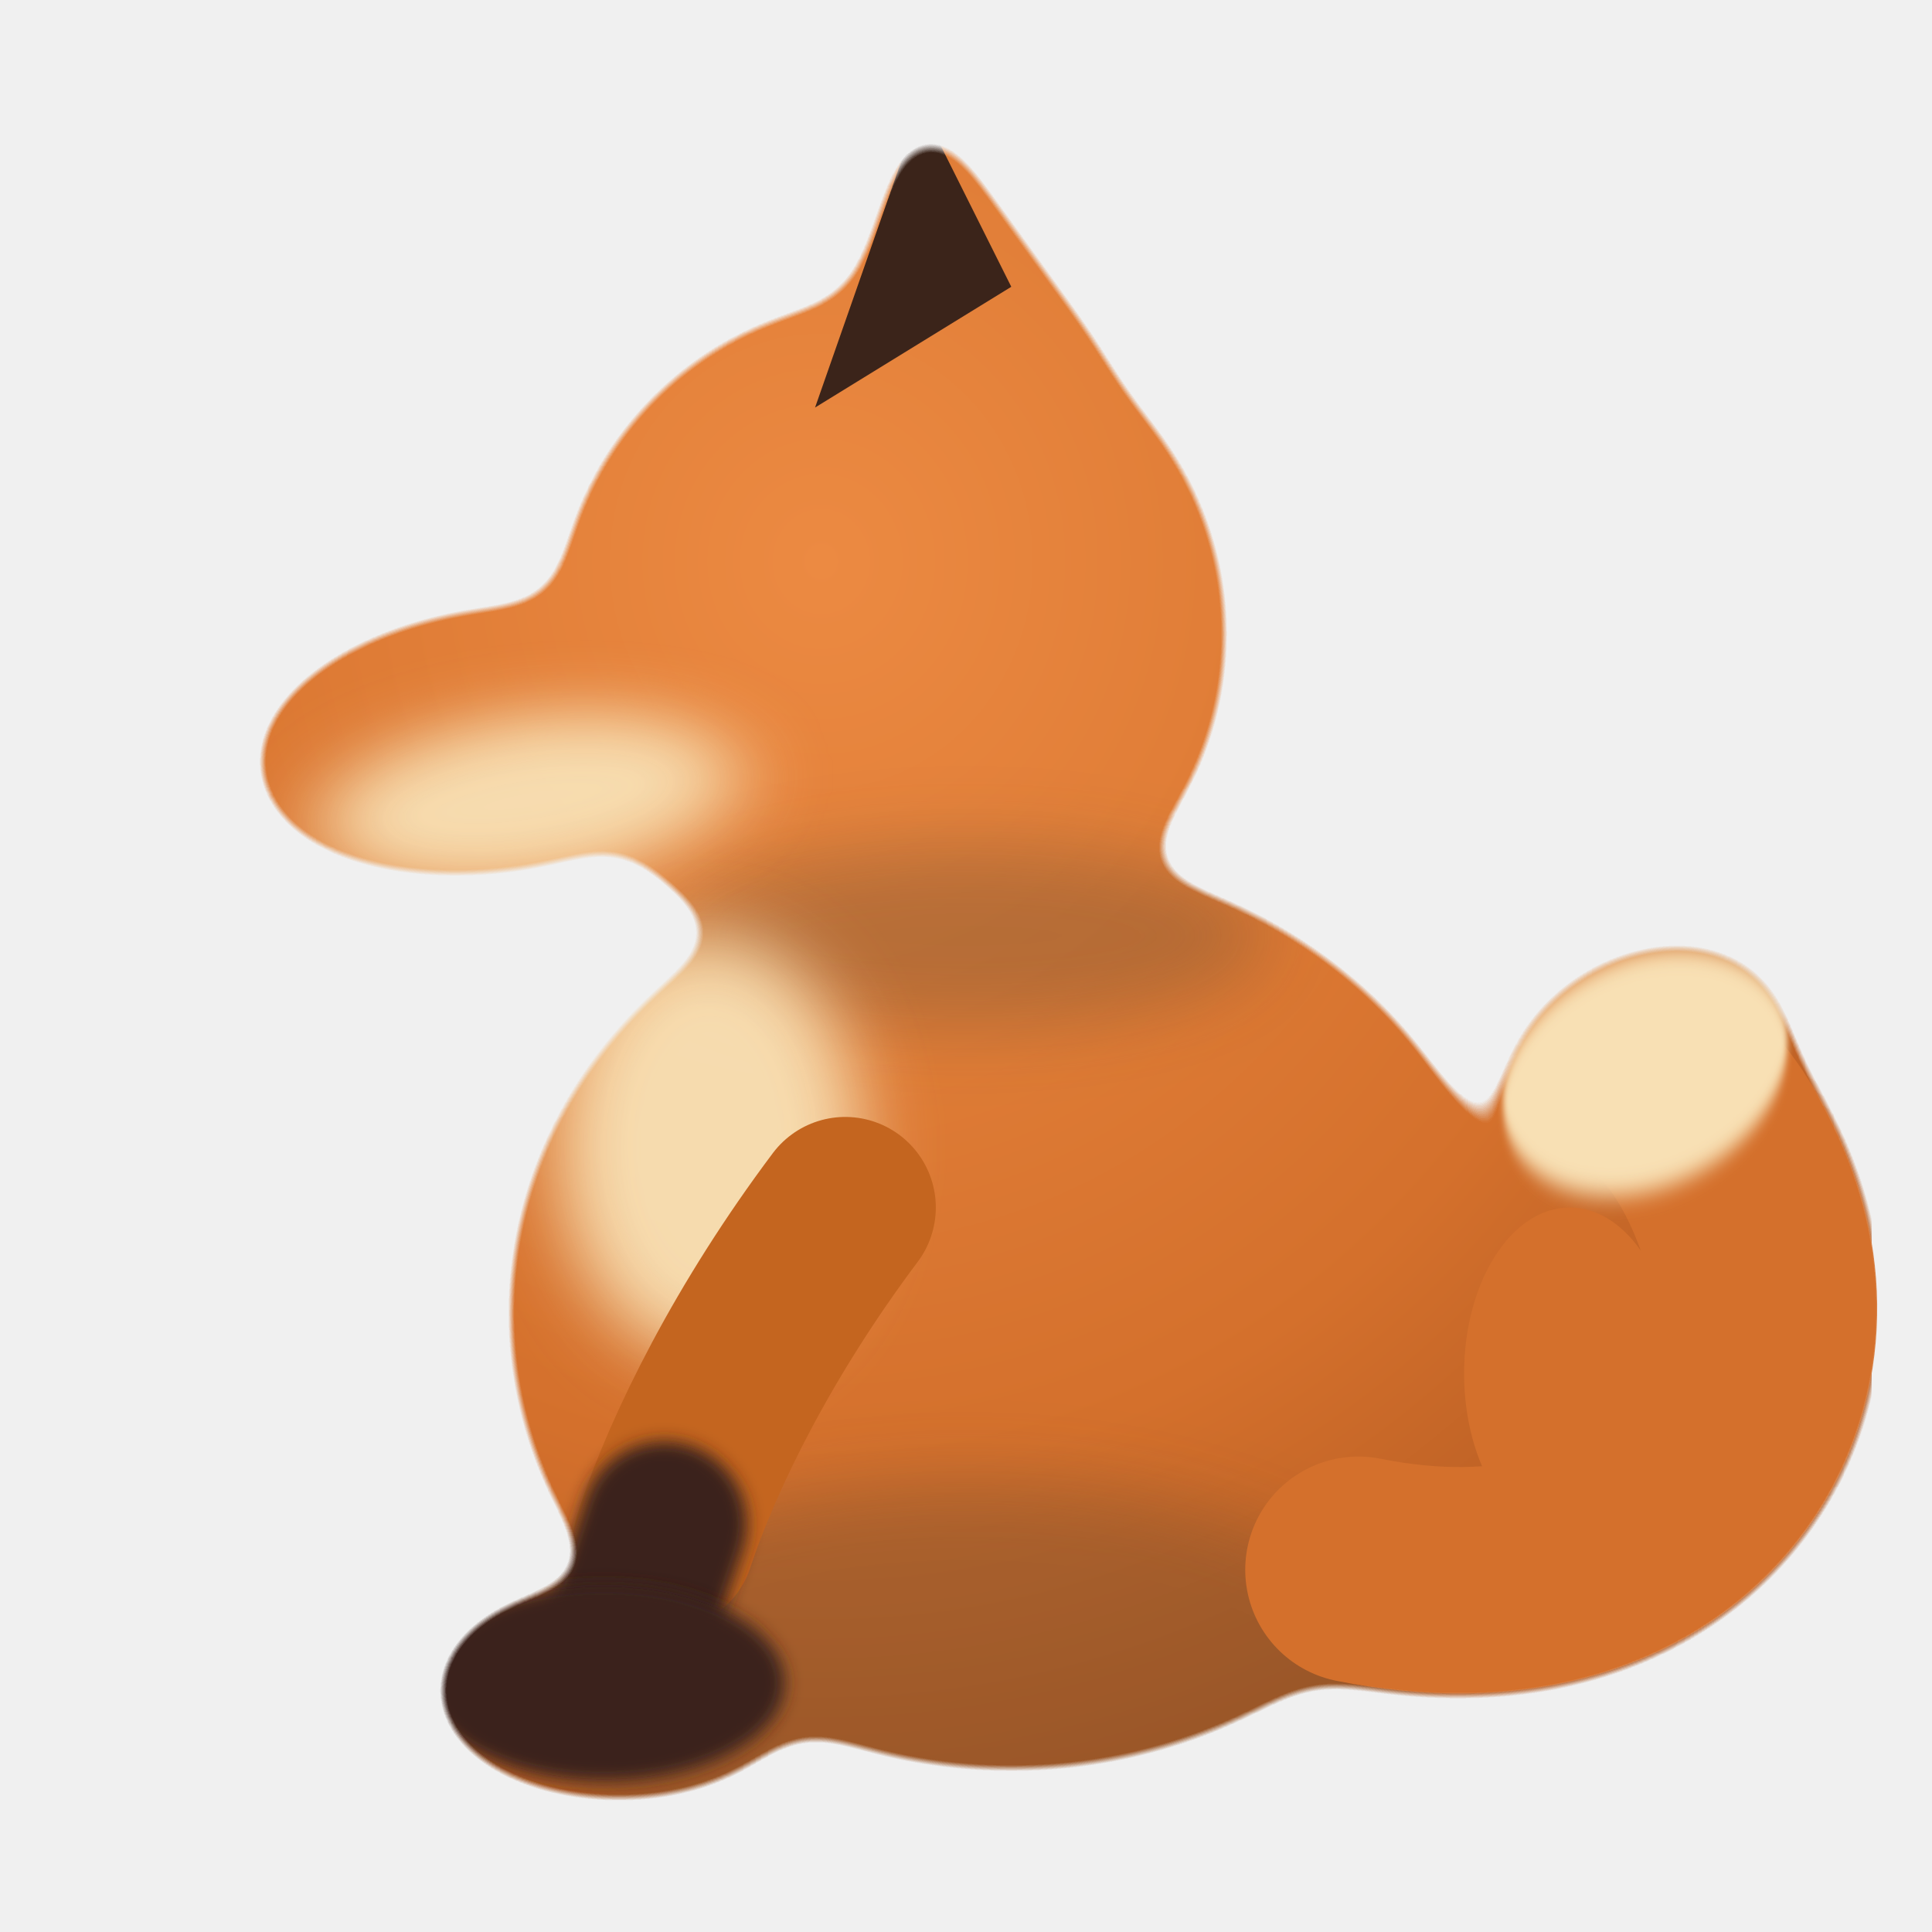
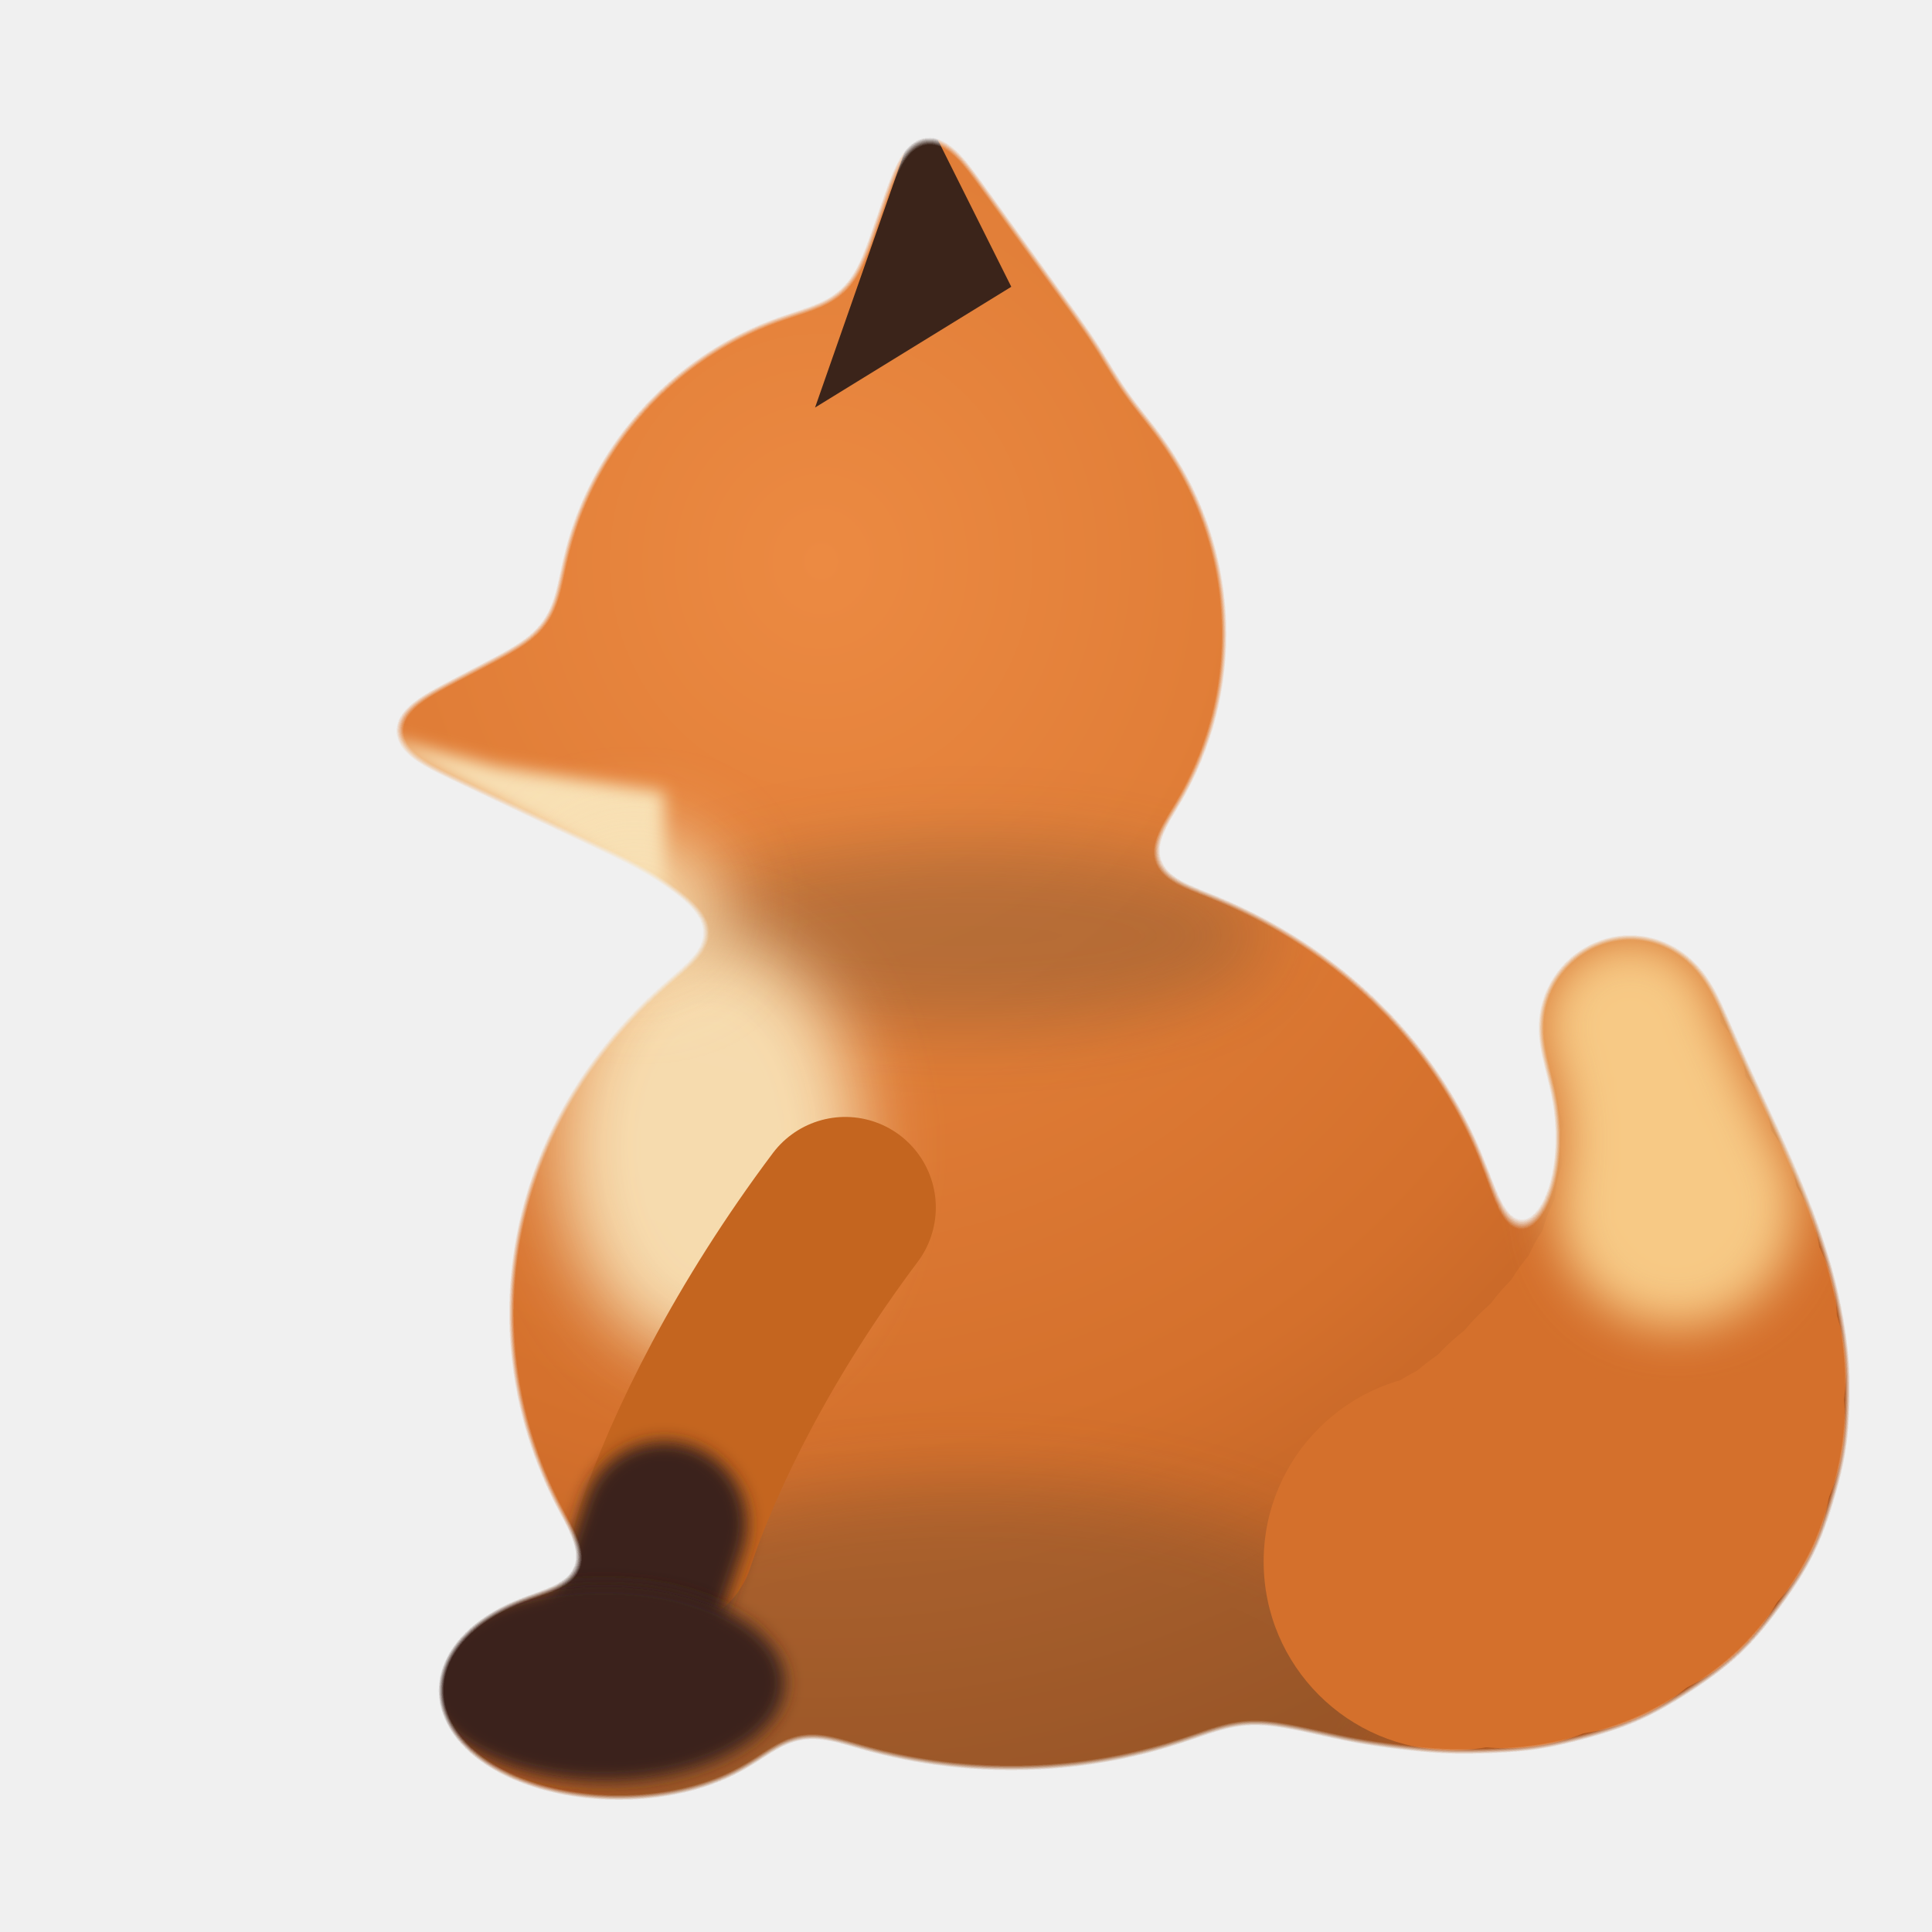
<svg xmlns="http://www.w3.org/2000/svg" width="512" height="512" viewBox="0 0 512 512">
  <defs>
    <filter id="goo" x="-20%" y="-20%" width="140%" height="140%">
-       <feGaussianBlur stdDeviation="2.3" result="b" />
+       <feGaussianBlur stdDeviation="1.9" result="b" />
      <feColorMatrix in="b" mode="matrix" values="1 0 0 0 0  0 1 0 0 0  0 0 1 0 0  0 0 0 14 -6" />
    </filter>
    <mask id="silhouette" maskUnits="userSpaceOnUse" x="-64" y="-120" width="128" height="134">
      <g filter="url(#goo)">
        <circle cx="-5" cy="-76" r="22" fill="#fff" />
-         <ellipse cx="-31" cy="-69" rx="16" ry="8.5" transform="rotate(-8 -31 -69)" fill="#fff" />
+         <polygon points="-20,-80 -40,-69.5 -20,-60" fill="#fff" />
        <ellipse cx="3" cy="-31" rx="33" ry="30" fill="#fff" />
        <polygon points="-10,-91 -3,-111 10,-93" fill="#fff" />
        <ellipse cx="-23" cy="-6" rx="12" ry="7" fill="#fff" />
-         <path d="M26,-14 C46,-10 56,-24 52,-37 C50,-43 47,-46 45,-47" fill="none" stroke="#fff" stroke-width="15" stroke-linecap="round" stroke-linejoin="round" />
-         <ellipse cx="45" cy="-47" rx="7.5" ry="10" transform="rotate(60 45 -47)" fill="#fff" />
-         <ellipse cx="40" cy="-27" rx="7" ry="11" fill="#fff" />
+         <circle cx="18" cy="-16" r="11" fill="#fff" />
+         <circle cx="23.31" cy="-14.79" r="11.22" fill="#fff" />
+         <circle cx="28.05" cy="-14.32" r="11.78" fill="#fff" />
+         <circle cx="32.22" cy="-14.54" r="12.5" fill="#fff" />
+         <circle cx="35.86" cy="-15.39" r="13.22" fill="#fff" />
+         <circle cx="38.96" cy="-16.81" r="13.78" fill="#fff" />
+         <circle cx="41.55" cy="-18.75" r="14" fill="#fff" />
+         <circle cx="43.64" cy="-21.15" r="13.73" fill="#fff" />
+         <circle cx="45.24" cy="-23.95" r="12.99" fill="#fff" />
+         <circle cx="46.37" cy="-27.09" r="11.93" fill="#fff" />
+         <circle cx="47.04" cy="-30.52" r="10.66" fill="#fff" />
+         <circle cx="47.26" cy="-34.18" r="9.34" fill="#fff" />
+         <circle cx="47.06" cy="-38.02" r="8.07" fill="#fff" />
+         <circle cx="46.43" cy="-41.97" r="7.01" fill="#fff" />
+         <circle cx="45.41" cy="-45.98" r="6.27" fill="#fff" />
+         <circle cx="44" cy="-50" r="6" fill="#fff" />
      </g>
    </mask>
    <radialGradient id="base" cx=".42" cy=".3" r=".85">
      <stop offset="0" stop-color="#ec8a42" />
      <stop offset=".55" stop-color="#d4702c" />
      <stop offset="1" stop-color="#9a4a1a" />
    </radialGradient>
    <filter id="blur-lg" filterUnits="userSpaceOnUse" x="-70" y="-125" width="140" height="140">
      <feGaussianBlur stdDeviation="2.4" />
    </filter>
    <filter id="edge" filterUnits="userSpaceOnUse" x="-70" y="-125" width="140" height="140">
      <feGaussianBlur stdDeviation=".55" />
    </filter>
+     <filter id="tail-soft" filterUnits="userSpaceOnUse" x="-70" y="-125" width="140" height="140">
+       <feGaussianBlur stdDeviation="1.6" />
+     </filter>
  </defs>
  <g transform="translate(256 472) scale(4)">
    <g mask="url(#silhouette)">
      <rect x="-60" y="-120" width="120" height="130" fill="url(#base)" />
      <ellipse cx="0" cy="-6" rx="30" ry="14" fill="#4a3f33" opacity=".28" filter="url(#blur-lg)" />
      <ellipse cx="0" cy="-56" rx="20" ry="6" fill="#4a3f33" opacity=".28" filter="url(#blur-lg)" />
      <ellipse cx="-17" cy="-42" rx="10" ry="14" fill="#f8e0b4" opacity=".95" filter="url(#blur-lg)" />
-       <ellipse cx="-29" cy="-65" rx="14" ry="5.5" transform="rotate(-8 -29 -65)" fill="#f8e0b4" opacity=".95" filter="url(#blur-lg)" />
+       <polygon points="-20,-59 -40,-69.5 -31,-67.2 -20,-65.5" fill="#f8e0b4" filter="url(#edge)" />
+       <ellipse cx="-22" cy="-58" rx="6" ry="5" fill="#f8e0b4" opacity=".9" filter="url(#blur-lg)" />
      <polygon points="-10,-91 -3,-111 3,-99" fill="#3b241a" />
      <path d="M-8,-38 C-14,-30 -18,-22 -20,-16" fill="none" stroke="#c4651f" stroke-width="12" stroke-linecap="round" stroke-linejoin="round" />
      <path d="M-20,-17 L-23,-8" fill="none" stroke="#3b241a" stroke-width="11" stroke-linecap="round" stroke-linejoin="round" filter="url(#edge)" />
      <ellipse cx="-24" cy="-6.5" rx="12" ry="6.5" fill="#3b241a" filter="url(#edge)" />
-       <path d="M26,-14 C46,-10 56,-24 52,-37 C50,-43 47,-46 45,-47" fill="none" stroke="#d4702c" stroke-width="15" stroke-linecap="round" stroke-linejoin="round" />
-       <ellipse cx="45" cy="-47" rx="7.5" ry="10" transform="rotate(60 45 -47)" fill="#f8e0b4" filter="url(#edge)" />
-       <ellipse cx="40" cy="-27" rx="7" ry="11" fill="#d4702c" />
+       <circle cx="32.22" cy="-14.54" r="12.5" fill="#d4702c" />
+       <circle cx="35.86" cy="-15.39" r="13.22" fill="#d4702c" />
+       <circle cx="38.96" cy="-16.81" r="13.78" fill="#d4702c" />
+       <circle cx="41.55" cy="-18.75" r="14" fill="#d4702c" />
+       <circle cx="43.64" cy="-21.15" r="13.73" fill="#d4702c" />
+       <circle cx="45.24" cy="-23.95" r="12.99" fill="#d4702c" />
+       <circle cx="46.37" cy="-27.09" r="11.93" fill="#d4702c" />
+       <circle cx="47.04" cy="-30.52" r="10.66" fill="#d4702c" />
+       <circle cx="47.26" cy="-34.18" r="9.34" fill="#d4702c" />
+       <circle cx="47.06" cy="-38.02" r="8.07" fill="#d4702c" />
+       <circle cx="46.43" cy="-41.97" r="7.01" fill="#d4702c" />
+       <circle cx="45.41" cy="-45.98" r="6.27" fill="#d4702c" />
+       <circle cx="44" cy="-50" r="6" fill="#d4702c" />
+       <g filter="url(#tail-soft)">
+         <circle cx="47.06" cy="-38.02" r="7.91" fill="#f7c985" />
+         <circle cx="46.43" cy="-41.97" r="6.87" fill="#f7c985" />
+         <circle cx="45.41" cy="-45.98" r="6.15" fill="#f7c985" />
+         <circle cx="44" cy="-50" r="5.88" fill="#f7c985" />
+       </g>
    </g>
  </g>
</svg>
